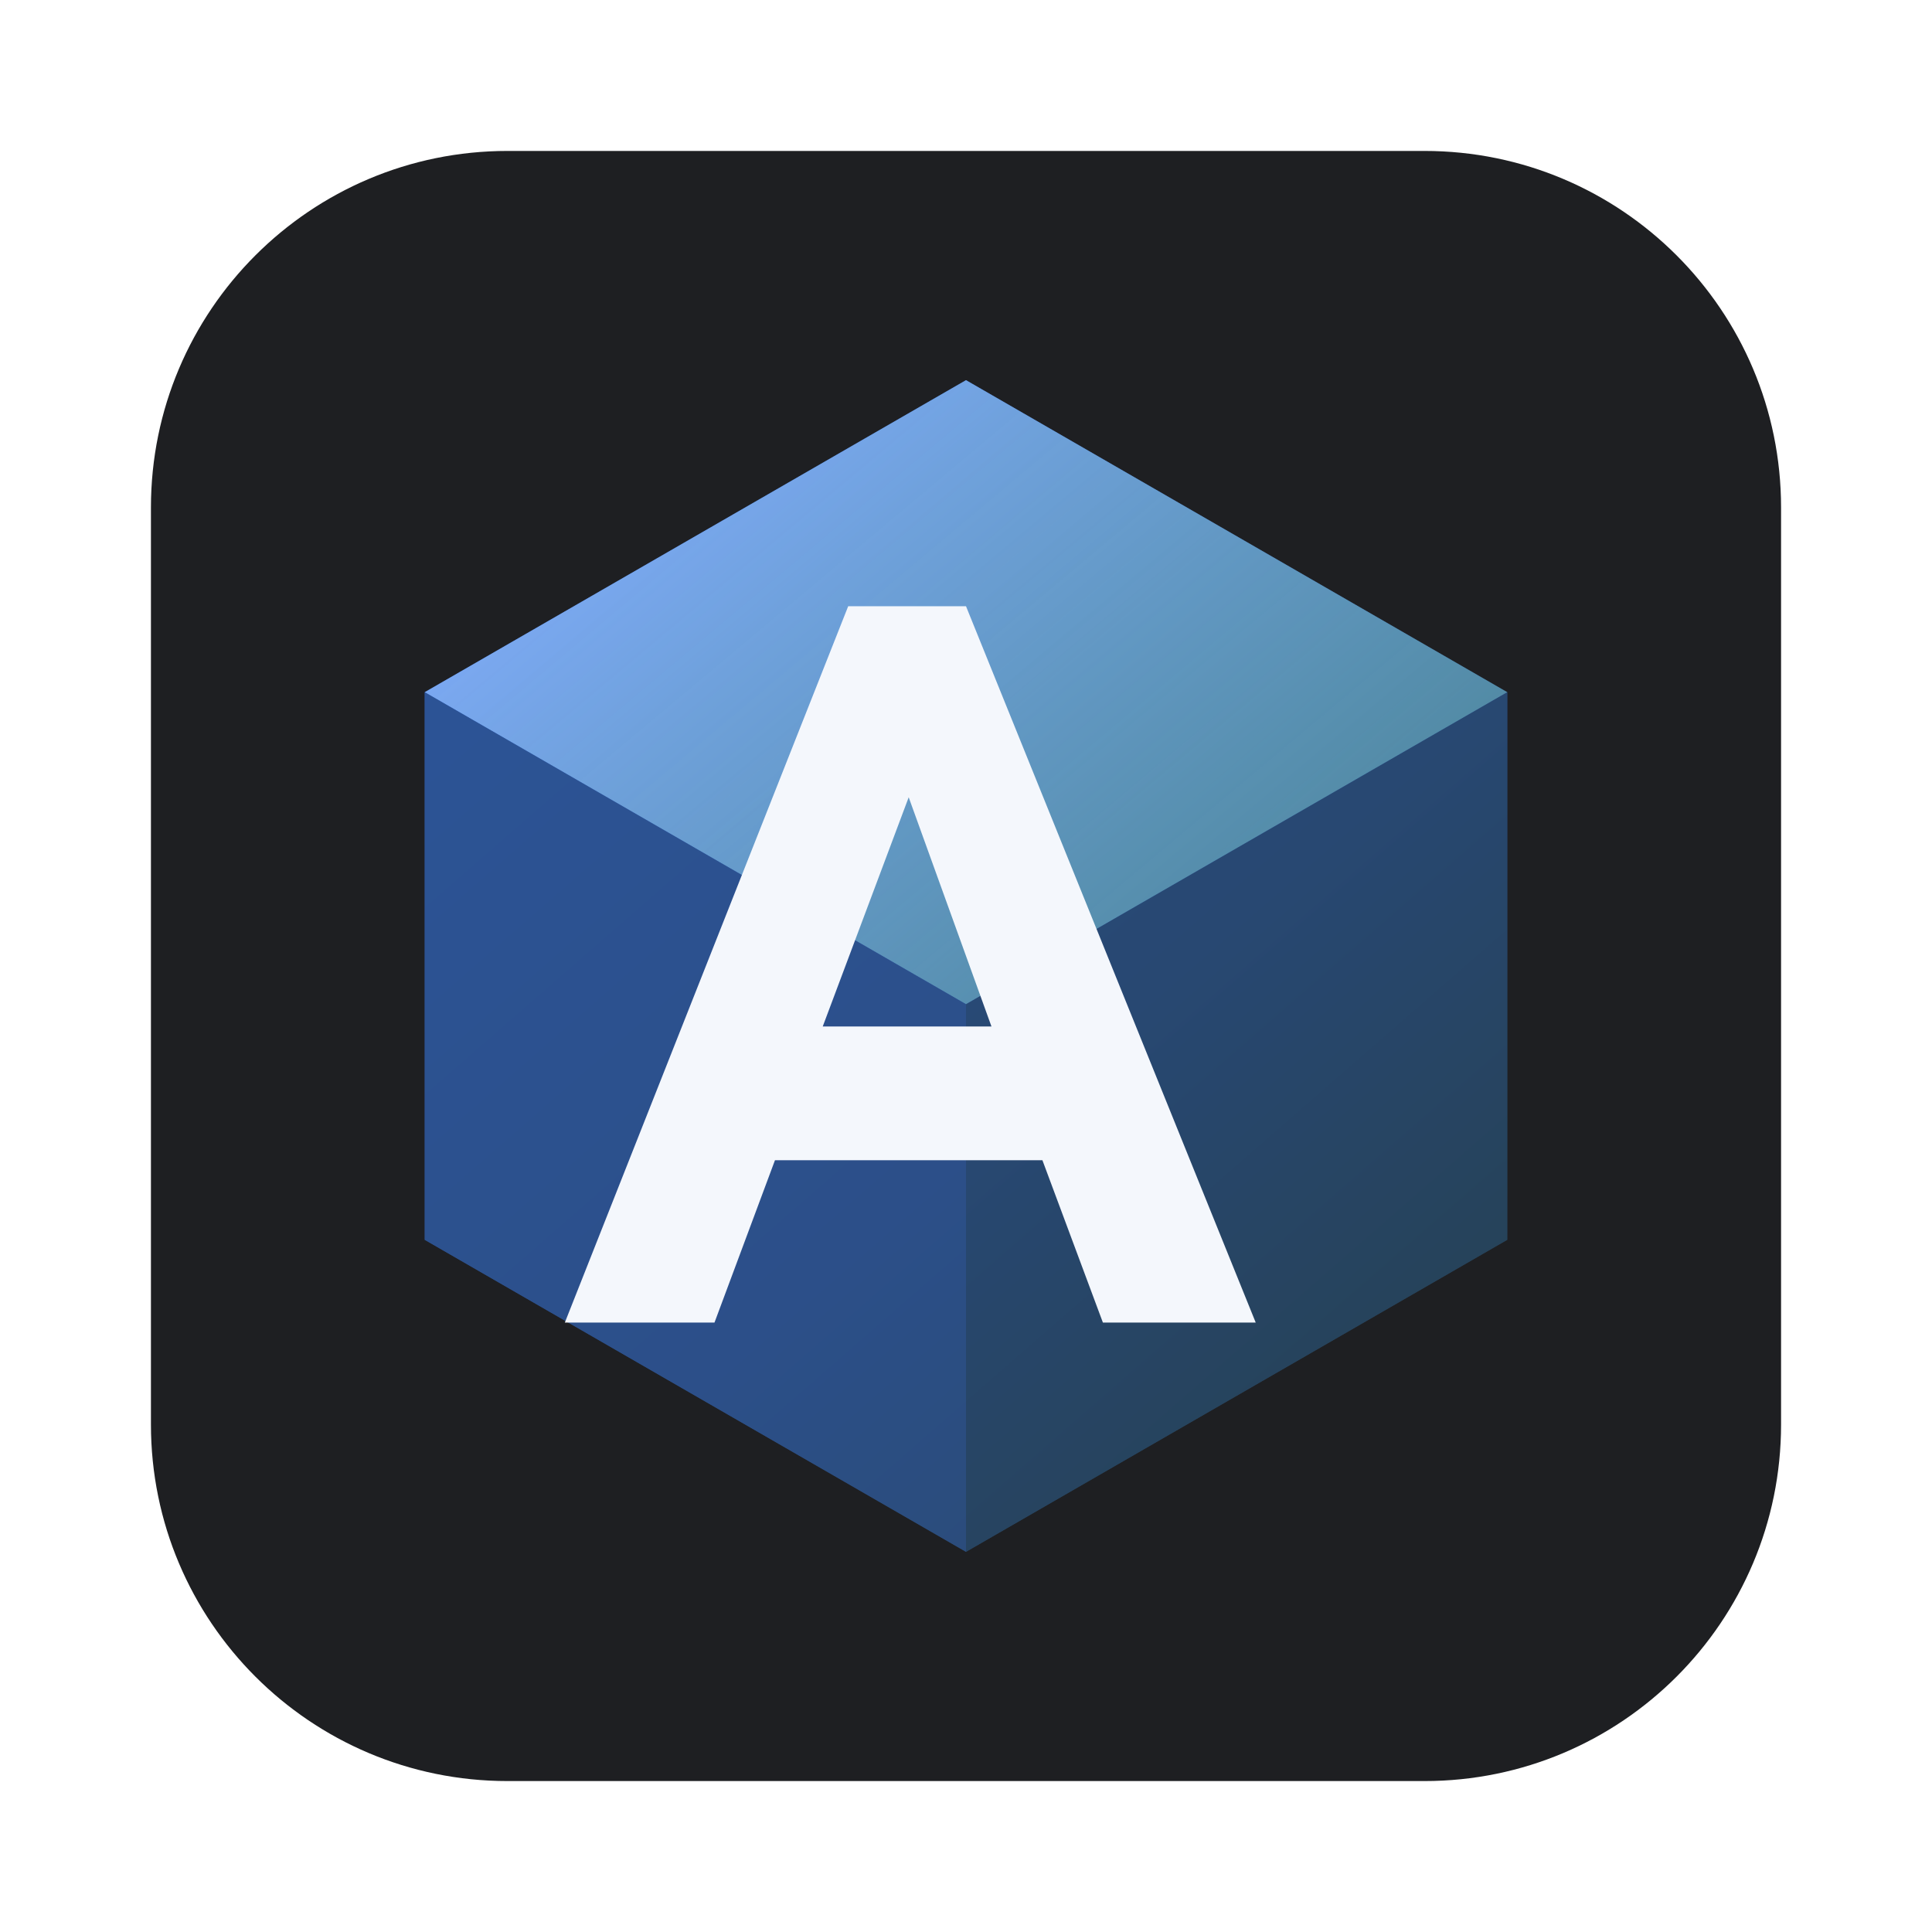
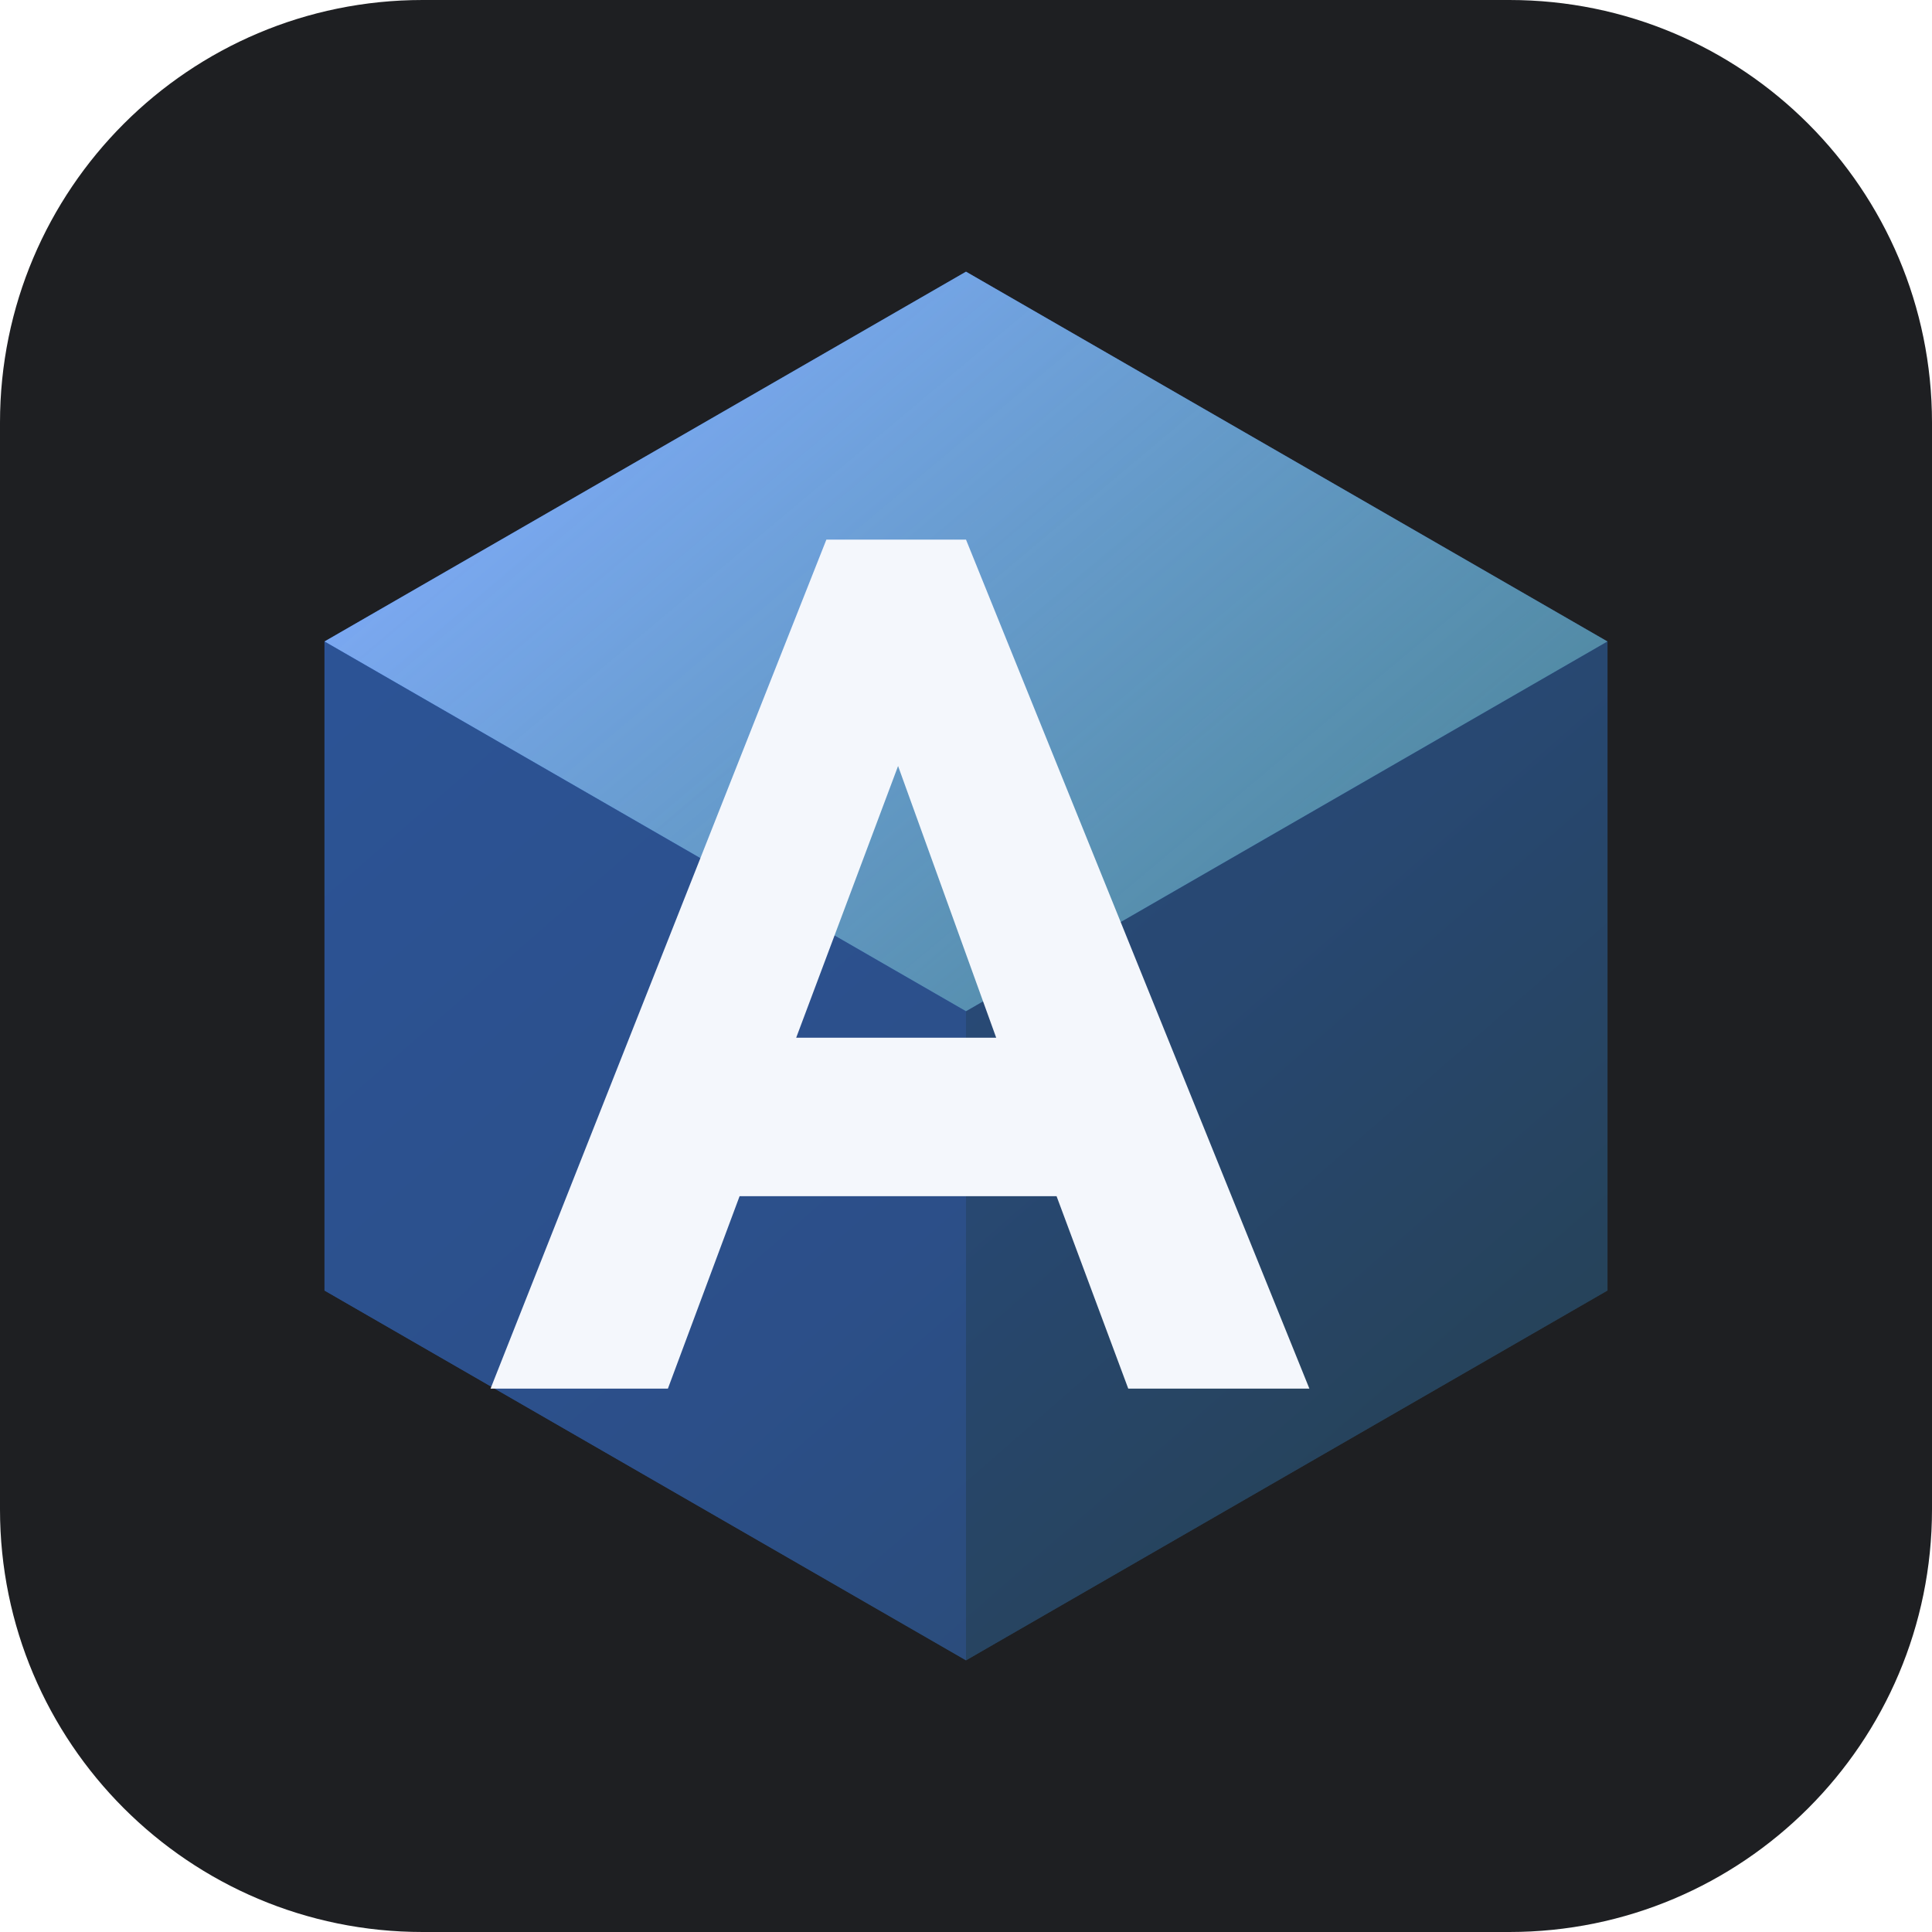
<svg xmlns="http://www.w3.org/2000/svg" width="512" height="512" viewBox="0 0 512 512">
  <defs>
    <linearGradient id="base" x1="70" y1="46" x2="438" y2="468" gradientUnits="userSpaceOnUse">
      <stop stop-color="#3574F0" />
      <stop offset="0.58" stop-color="#315EAC" />
      <stop offset="1" stop-color="#294436" />
    </linearGradient>
    <linearGradient id="facet" x1="128" y1="96" x2="388" y2="406" gradientUnits="userSpaceOnUse">
      <stop stop-color="#89B2FF" stop-opacity="0.9" />
      <stop offset="1" stop-color="#59A869" stop-opacity="0.38" />
    </linearGradient>
  </defs>
-   <g data-safe-inset="40" transform="translate(40 40) scale(0.84375)">
+   <g data-canvas-fit="full-bleed">
    <rect width="512" height="512" rx="112" fill="#1E1F22" />
    <path d="M256 72 426 170v172L256 440 86 342V170L256 72Z" fill="url(#base)" />
    <path d="m256 72 170 98-170 98L86 170l170-98Z" fill="url(#facet)" />
    <path d="m256 268 170-98v172l-170 98V268Z" fill="#233C52" fill-opacity="0.64" />
    <path d="m86 170 170 98v172L86 342V170Z" fill="#2A4A7C" fill-opacity="0.72" />
    <path d="m256 143 91 225h-48l-19-51h-84l-19 51h-47l89-225h37Zm8 132-26-72-27 72h53Z" fill="#F4F7FC" />
  </g>
</svg>
